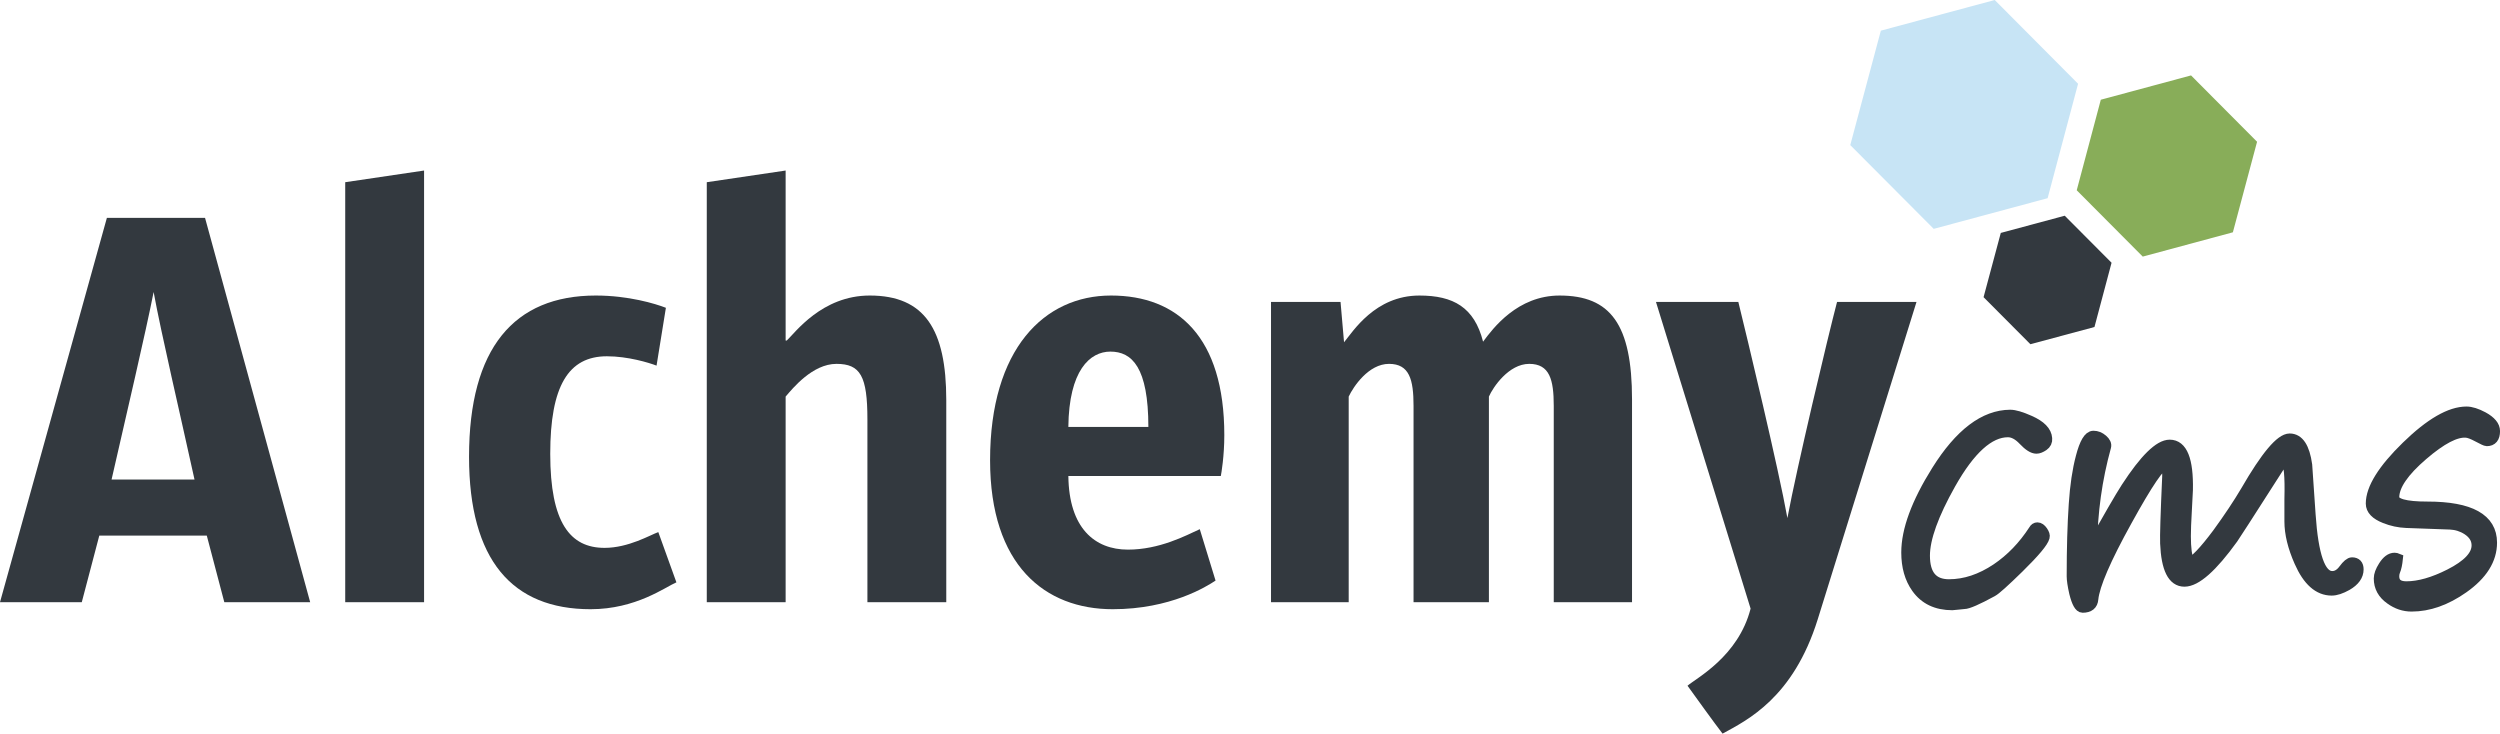
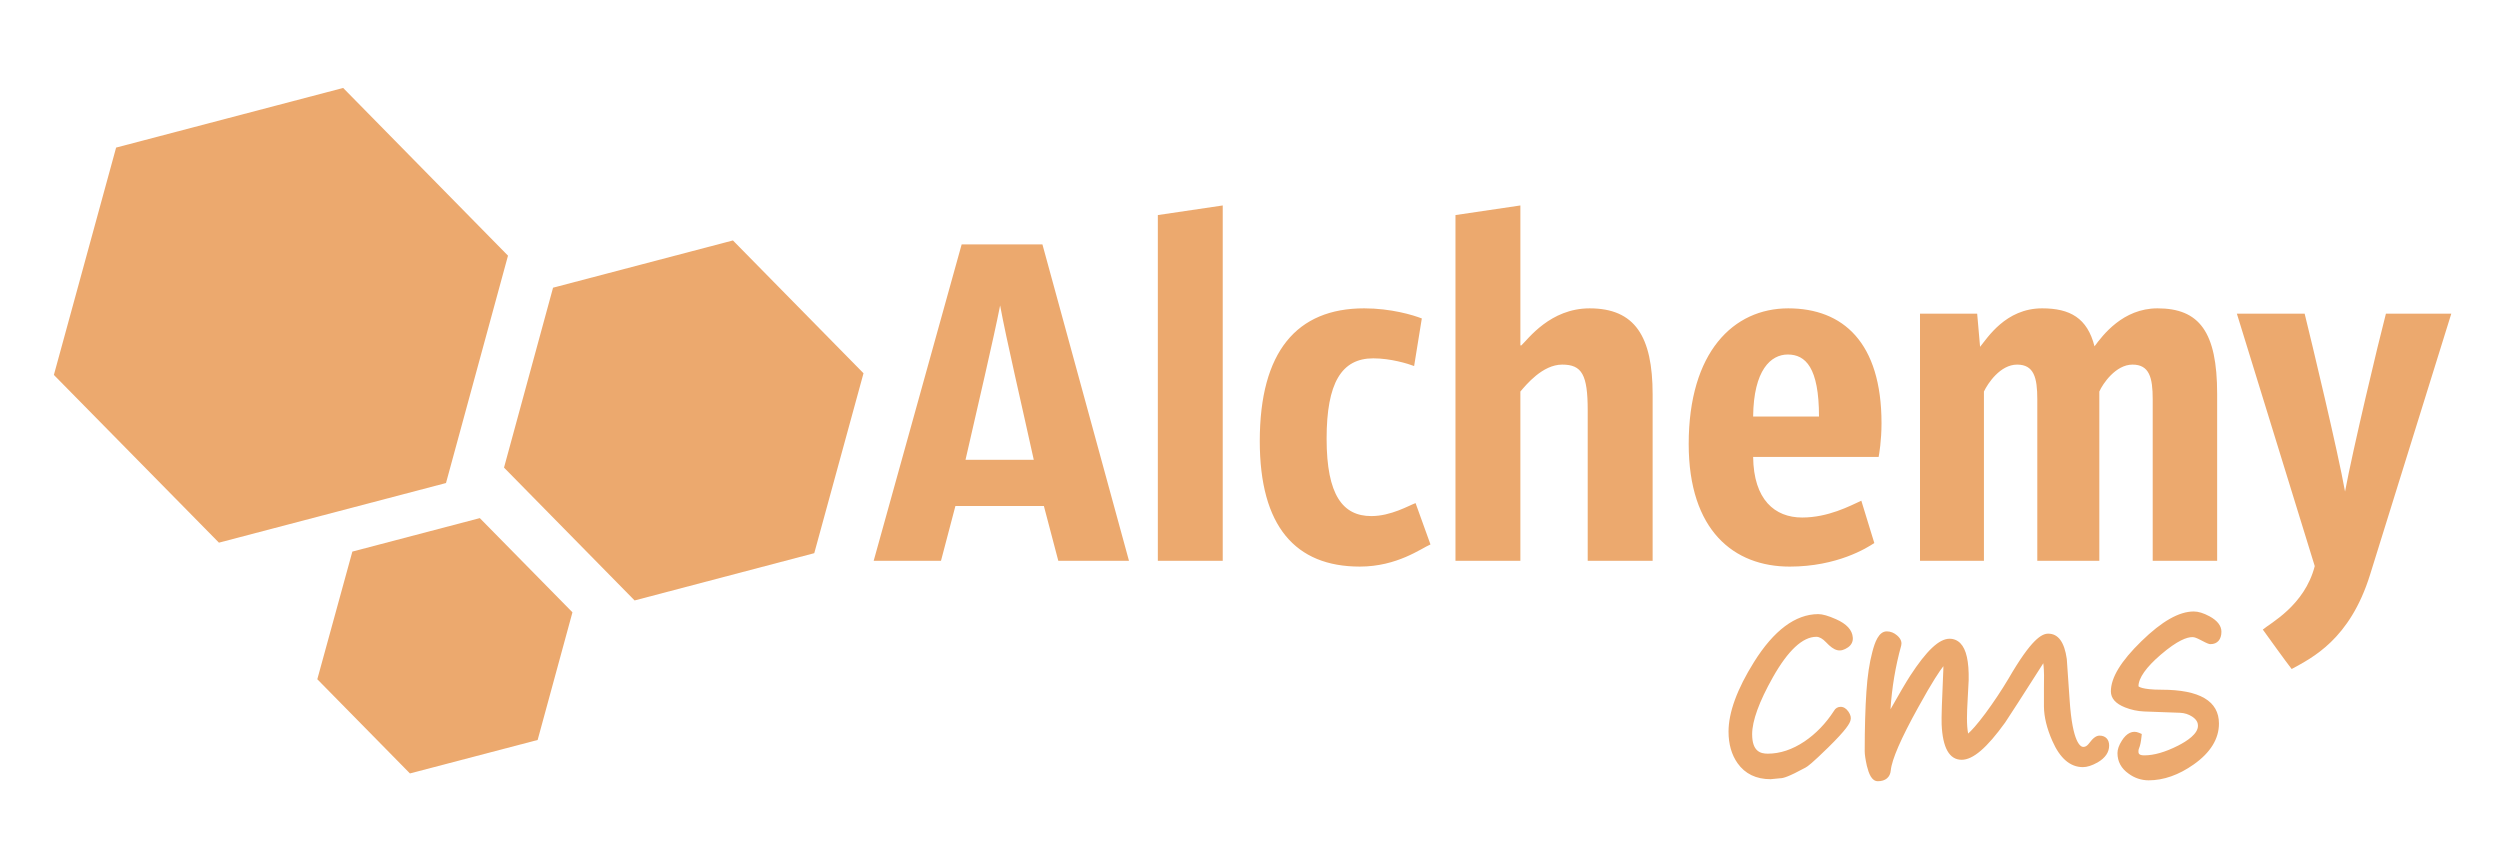
- <svg xmlns="http://www.w3.org/2000/svg" version="1.1" id="Ebene_1" x="0px" y="0px" width="240.5px" height="70.575px" viewBox="0 0 240.5 70.575" enable-background="new 0 0 240.5 70.575" xml:space="preserve">
+ <svg xmlns="http://www.w3.org/2000/svg" width="267" height="91" viewBox="0 0 267 91">
+   <path d="M261.749 29.77h-9.812l-.72 2.738a193.53 193.53 0 0 0-.802 3.217c-.334-1.384-.604-2.5-.767-3.162l-.685-2.792H234.075c-1.102-.371-2.338-.564-3.705-.564-2.537 0-4.557.864-6.104 1.934-1.406-1.15-3.402-1.934-6.221-1.934-1.341 0-2.524.242-3.564.625l-.006-.061H201.334v4.17c-2.345-3.051-5.884-4.735-10.401-4.735-4.196 0-8.831 1.936-11.655 6.784-1.194-3.746-3.896-6.784-9.557-6.784-1.385 0-2.626.24-3.727.617v-12.19l-4.204.623-6.934 1.027-3.132.464v10.324a22.109 22.109 0 0 0-6.086-.864c-5.96 0-9.341 2.652-11.128 4.876-.108.133-.2.284-.303.422V17.633l-4.207.623-6.933 1.027-3.131.464v24.04l-5.118-18.709-.739-2.701H99.863l-.745 2.686L95.854 36.8 80.915 21.597a2.922 2.922 0 0 0-2.823-.776l-18.554 4.875a2.918 2.918 0 0 0-.634-.981L39.437 4.906a2.927 2.927 0 0 0-2.826-.777L9.797 11.173a2.92 2.92 0 0 0-2.073 2.054L.372 40.078a2.922 2.922 0 0 0 .735 2.818L20.6 62.705a2.921 2.921 0 0 0 2.822.774l9.259-2.43-3.051 11.1a2.921 2.921 0 0 0 .735 2.821l10.94 11.122a2.92 2.92 0 0 0 2.822.778l15.08-3.953a2.919 2.919 0 0 0 2.077-2.055l3.536-12.978.316.324a2.928 2.928 0 0 0 2.064.872c.254.001.508-.031.761-.098l20.839-5.48H103.275l.72-2.733.82-3.121h3.794l.822 3.122.718 2.732h24.059v-4.307c.07.092.133.194.207.282 1.729 2.119 5.001 4.643 10.76 4.643 2.735 0 4.945-.705 6.55-1.415v.797H180.119v-4.383c2.392 3.007 5.737 4.495 9.134 4.885-1.602 1.106-3.095 2.759-4.467 4.952-2.161 3.454-3.211 6.441-3.211 9.137 0 2.014.524 3.774 1.562 5.236 1.388 1.967 3.57 3.053 6.143 3.053.226 0 .384-.016.896-.073.142-.014.243-.025.312-.03 1.014-.043 2.078-.446 4.047-1.521.468-.248.973-.622 2.077-1.656.966 3.029 2.97 3.501 4.119 3.501 2.479 0 4.354-1.665 4.575-4.057.007-.045.041-.233.189-.649.774 1.335 2.059 2.415 4.188 2.415 2.658 0 4.791-2.088 6.555-4.378.065.155.132.312.203.47 1.794 4.082 4.646 4.694 6.185 4.694.76 0 1.52-.168 2.307-.503.228.213.463.419.726.605a6.818 6.818 0 0 0 3.993 1.302c2.273 0 4.515-.764 6.661-2.274 3.357-2.369 4.061-5.111 4.061-6.996 0-2.266-1.092-4.215-3.014-5.406a4.177 4.177 0 0 0 2.142-1.312c.918 1.27 1.794 2.475 2.303 3.129l1.917 2.468 2.74-1.503.268-.144c2.382-1.291 7.335-3.979 9.847-12.048l8.677-27.888 1.479-4.759h-4.984z" fill="none" />
+   <path fill="#eca96e" d="M102.705 26.102h8.626l9.245 33.793h-7.549l-1.541-5.856h-9.448l-1.541 5.856h-7.189l9.397-33.793zm.411 23.008h7.291c-1.282-5.857-2.925-12.841-3.594-16.487-.719 3.647-2.362 10.63-3.697 16.487zm27.472 10.786h-6.931V22.969l6.931-1.026v37.953zm22.187-1.748c-.977.409-3.545 2.364-7.549 2.364-6.883 0-10.682-4.314-10.682-13.405 0-9.554 3.953-14.176 11.143-14.176 2.878 0 5.239.719 6.163 1.079l-.822 5.083c-.666-.256-2.517-.822-4.365-.822-3.388 0-4.981 2.62-4.981 8.579 0 6.061 1.747 8.267 4.775 8.267 2.108 0 4.008-1.128 4.726-1.386l1.592 4.417zm2.671-35.179l6.931-1.026v14.943h.105c.717-.667 3.079-3.954 7.291-3.954 4.826 0 6.728 2.979 6.728 9.193v17.771h-6.934V43.819c0-3.801-.616-4.879-2.721-4.879-2.107 0-3.853 2.157-4.47 2.876v18.079h-6.931V22.969zm44.73 35.026c-.771.514-3.956 2.518-9.038 2.518-5.957 0-10.785-3.852-10.785-13.097 0-9.811 4.775-14.484 10.63-14.484 5.854 0 9.963 3.646 9.963 12.273 0 1.851-.257 3.339-.309 3.597h-13.401c.05 4.571 2.311 6.469 5.235 6.469 2.773 0 5.086-1.231 6.319-1.795l1.386 4.519zm-12.941-13.509h7.034c0-5.237-1.437-6.624-3.338-6.624-1.798 0-3.646 1.643-3.696 6.624zm17.82-10.989h6.107l.31 3.543c.772-.925 2.722-4.109 6.624-4.109 2.98 0 4.828 1.027 5.598 4.057.874-1.181 3.03-4.057 6.728-4.057 4.468 0 6.37 2.517 6.37 9.141v17.823h-6.883V42.637c0-2.311-.358-3.697-2.158-3.697-1.797 0-3.183 2.054-3.543 2.876v18.079h-6.625V42.637c0-2.311-.358-3.697-2.157-3.697-1.796 0-3.131 2.003-3.542 2.876v18.079h-6.828V33.497zm56.744 0l-8.679 27.887c-2.156 6.934-6.213 8.886-8.37 10.067-.718-.926-2.414-3.287-3.081-4.213.771-.668 4.467-2.566 5.546-6.778l-8.318-26.963h7.239c.771 3.132 3.545 14.688 4.314 19.002.821-4.417 3.545-15.87 4.367-19.002h6.982z" />
  <g>
-     <path fill="#33393F" d="M10.283,20.956h9.441l10.115,36.975h-8.26l-1.686-6.406H9.552l-1.685,6.406H0L10.283,20.956z M10.733,46.13   h7.979c-1.405-6.406-3.203-14.048-3.933-18.038C13.992,32.082,12.194,39.724,10.733,46.13z" />
-     <path fill="#33393F" d="M40.796,57.931h-7.586V17.528l7.586-1.123V57.931z" />
-     <path fill="#33393F" d="M65.07,56.021c-1.068,0.449-3.878,2.585-8.26,2.585c-7.53,0-11.688-4.72-11.688-14.667   c0-10.452,4.327-15.509,12.194-15.509c3.147,0,5.732,0.786,6.743,1.18l-0.899,5.563c-0.73-0.281-2.753-0.899-4.776-0.899   c-3.709,0-5.451,2.866-5.451,9.384c0,6.631,1.911,9.047,5.226,9.047c2.304,0,4.383-1.236,5.17-1.517L65.07,56.021z" />
-     <path fill="#33393F" d="M67.992,17.528l7.586-1.123v16.352h0.112c0.787-0.731,3.372-4.327,7.98-4.327   c5.282,0,7.361,3.259,7.361,10.058v19.443h-7.586V40.343c0-4.159-0.674-5.339-2.978-5.339c-2.304,0-4.215,2.361-4.889,3.147v19.78   h-7.586V17.528z" />
-     <path fill="#33393F" d="M116.936,55.852c-0.843,0.561-4.327,2.754-9.89,2.754c-6.519,0-11.8-4.215-11.8-14.33   c0-10.733,5.225-15.846,11.632-15.846c6.406,0,10.901,3.99,10.901,13.43c0,2.023-0.281,3.652-0.337,3.934h-14.666   c0.056,5.001,2.529,7.08,5.732,7.08c3.034,0,5.563-1.348,6.911-1.967L116.936,55.852z M102.775,41.073h7.698   c0-5.732-1.573-7.249-3.653-7.249C104.854,33.824,102.831,35.622,102.775,41.073z" />
-     <path fill="#33393F" d="M122.273,29.048h6.687l0.337,3.878c0.844-1.012,2.979-4.495,7.25-4.495c3.259,0,5.282,1.124,6.125,4.439   c0.955-1.293,3.315-4.439,7.361-4.439c4.889,0,6.968,2.754,6.968,10.002v19.499h-7.53V39.05c0-2.529-0.394-4.046-2.361-4.046   c-1.967,0-3.484,2.248-3.877,3.147v19.78h-7.25V39.05c0-2.529-0.393-4.046-2.36-4.046c-1.967,0-3.428,2.192-3.878,3.147v19.78   h-7.474V29.048z" />
-     <path fill="#33393F" d="M184.367,29.048l-9.496,30.513c-2.361,7.587-6.8,9.722-9.16,11.014c-0.787-1.011-2.641-3.596-3.372-4.608   c0.843-0.731,4.889-2.81,6.069-7.418l-9.103-29.501h7.923c0.843,3.428,3.878,16.071,4.72,20.792   c0.9-4.833,3.878-17.364,4.776-20.792H184.367z" />
+     <path fill="#eca96e" d="M193.986 68.011c.319 0 .667.193 1.031.578.897.95 1.506 1.125 2.353.546.367-.254.548-.633.508-1.05-.054-.799-.66-1.456-1.799-1.957-.818-.364-1.438-.541-1.896-.541-2.436.013-4.74 1.736-6.854 5.116-1.807 2.889-2.722 5.389-2.722 7.435 0 1.336.326 2.474.969 3.379.796 1.128 1.983 1.701 3.526 1.701.029 0 .213-.016.555-.054.268-.028.427-.045.47-.046.306 0 .867-.139 2.703-1.14.226-.117.704-.468 2.439-2.166 1.932-1.896 2.285-2.549 2.366-2.884.084-.275.01-.583-.22-.921-.238-.344-.523-.518-.838-.518a.786.786 0 0 0-.708.429c-.872 1.35-1.932 2.444-3.146 3.266-1.295.868-2.615 1.308-3.923 1.308-.778 0-1.671-.234-1.671-2.074 0-1.427.742-3.47 2.211-6.08 1.621-2.872 3.183-4.327 4.646-4.327zm30.25 10.553c-.354 0-.695.247-1.103.798-.301.408-.535.409-.654.408-.259-.01-1.135-.388-1.441-4.977l-.305-4.414c-.25-1.795-.915-2.704-1.979-2.704-.68 0-1.78.545-4.245 4.804a46.07 46.07 0 0 1-2.457 3.695c-.936 1.256-1.511 1.87-1.856 2.171-.082-.436-.124-.979-.124-1.635 0-.533.027-1.253.081-2.143.055-.995.089-1.633.101-1.925.039-2.004-.251-3.293-.885-3.941a1.569 1.569 0 0 0-1.157-.483c-1.114 0-2.453 1.26-4.214 3.968-.44.683-1.144 1.88-2.093 3.565.149-2.311.529-4.59 1.141-6.795.071-.267.054-.669-.433-1.089-.33-.287-.703-.436-1.107-.436-.863 0-1.277 1.173-1.539 2.19-.313 1.16-.526 2.592-.635 4.245-.119 1.754-.181 3.891-.181 6.36 0 .357.075.868.233 1.577.203.807.5 1.631 1.17 1.631.813 0 1.32-.423 1.381-1.157.113-1.165 1.095-3.422 2.918-6.71 1.54-2.804 2.334-3.953 2.701-4.42 0 .089 0 .194-.005.32-.15 3.265-.211 5.245-.182 5.886.105 2.516.823 3.792 2.139 3.792 1.21 0 2.685-1.261 4.636-3.968.255-.355 2.324-3.588 3.537-5.488.234-.37.414-.648.545-.854.012.086.021.184.031.293.052.55.064 1.329.038 2.328v2.002c.01 1.115.313 2.354.903 3.685.812 1.851 1.907 2.786 3.252 2.786.459 0 .972-.164 1.575-.502.819-.475 1.234-1.083 1.234-1.804.001-.652-.392-1.059-1.021-1.059zm6.628-4.902c-2.19 0-2.468-.365-2.475-.365 0-.874.821-2.04 2.372-3.37 1.809-1.556 2.828-1.882 3.366-1.882.036 0 .073.003.123.006.072.004.298.046.826.328.721.386.872.415 1.009.415.727 0 1.163-.494 1.163-1.324 0-.631-.425-1.187-1.268-1.647-.651-.35-1.201-.517-1.684-.517-1.572 0-3.401 1.039-5.592 3.175-2.195 2.138-3.262 3.892-3.262 5.361 0 .738.509 1.313 1.518 1.711.65.258 1.33.402 2.023.432l3.86.141c.473.023.891.157 1.28.407.556.367.619.737.619.983 0 .86-1.161 1.629-2.133 2.122-1.358.688-2.57 1.035-3.598 1.035-.625 0-.625-.247-.625-.444 0-.104.017-.197.054-.283.126-.3.213-.694.266-1.218l.035-.339-.312-.132c-.656-.279-1.311.032-1.813.841-.316.495-.47.93-.47 1.33 0 .904.4 1.646 1.192 2.199a3.557 3.557 0 0 0 2.134.712c1.598 0 3.218-.569 4.811-1.693 1.794-1.263 2.701-2.733 2.701-4.371.002-2.398-2.057-3.613-6.12-3.613z" />
  </g>
-   <g>
-     <polygon fill-rule="evenodd" clip-rule="evenodd" fill="#C7E4F5" points="196.981,19.066 186.023,22.016 177.996,13.958    180.937,2.95 191.893,0 199.911,8.058  " />
-     <polygon fill-rule="evenodd" clip-rule="evenodd" fill="#33393F" points="201.487,31.458 195.325,33.114 190.819,28.588    192.476,22.407 198.627,20.752 203.132,25.277  " />
-     <polygon fill-rule="evenodd" clip-rule="evenodd" fill="#88AD59" points="214.803,22.347 206.133,24.685 199.781,18.303    202.098,9.593 210.778,7.255 217.13,13.637  " />
-   </g>
-   <g>
-     <path fill="#33393F" stroke="#33393F" d="M195.908,43.146c-0.337,0-0.755-0.264-1.253-0.792c-0.498-0.527-0.997-0.791-1.494-0.791   c-1.802,0-3.641,1.663-5.517,4.99c-1.656,2.945-2.484,5.246-2.484,6.902c0,1.846,0.777,2.769,2.33,2.769   c1.538,0,3.062-0.506,4.572-1.517c1.391-0.937,2.586-2.175,3.583-3.714c0.087-0.162,0.205-0.242,0.352-0.242   c0.175,0,0.344,0.118,0.506,0.352c0.161,0.234,0.219,0.425,0.175,0.571c-0.118,0.469-0.938,1.45-2.462,2.946   c-1.392,1.362-2.242,2.125-2.55,2.285c-1.451,0.792-2.36,1.188-2.726,1.188c-0.043,0-0.234,0.018-0.571,0.055   c-0.337,0.036-0.52,0.055-0.55,0.055c-1.524,0-2.674-0.55-3.45-1.648c-0.645-0.909-0.967-2.045-0.967-3.407   c0-2.154,0.967-4.777,2.902-7.869c2.227-3.561,4.586-5.348,7.077-5.363c0.425,0,1.048,0.183,1.869,0.549   c1.069,0.469,1.627,1.041,1.671,1.715c0.028,0.293-0.085,0.527-0.341,0.704C196.322,43.058,196.098,43.146,195.908,43.146z" />
-     <path fill="#33393F" stroke="#33393F" d="M224.306,56.796c-1.261,0-2.294-0.915-3.1-2.748c-0.63-1.421-0.946-2.717-0.946-3.89   c0,0.278,0-0.432,0-2.132c0.029-1.113,0.015-1.977-0.043-2.593c-0.074-0.85-0.22-1.275-0.438-1.275   c-0.044,0-0.416,0.557-1.117,1.67c-2.38,3.723-3.665,5.715-3.854,5.98c-1.986,2.755-3.541,4.131-4.665,4.131   c-1.124,0-1.737-1.223-1.839-3.67c-0.029-0.674,0.036-2.807,0.198-6.397c0.029-0.806-0.036-1.208-0.198-1.208   c-0.469,0-1.7,1.81-3.692,5.429c-2.037,3.679-3.121,6.191-3.253,7.54c-0.044,0.542-0.381,0.813-1.011,0.813   c-0.293,0-0.557-0.469-0.791-1.407c-0.162-0.718-0.242-1.253-0.242-1.604c0-2.682,0.066-4.99,0.198-6.924   c0.117-1.787,0.342-3.304,0.676-4.55c0.35-1.348,0.75-2.023,1.2-2.023c0.32,0,0.615,0.118,0.884,0.352   c0.269,0.234,0.375,0.461,0.316,0.681c-0.864,3.122-1.311,6.33-1.34,9.628c1.579-2.843,2.675-4.74,3.29-5.692   c1.783-2.741,3.179-4.111,4.188-4.111c1.213,0,1.79,1.443,1.732,4.33c-0.012,0.308-0.048,1.003-0.108,2.088   c-0.06,0.997-0.089,1.787-0.089,2.373c0,1.129,0.109,1.986,0.328,2.572c0.527-0.162,1.441-1.114,2.743-2.858   c1.067-1.466,1.974-2.828,2.72-4.088c1.931-3.342,3.335-5.012,4.213-5.012c0.878,0,1.434,0.843,1.668,2.528   c0.073,1.041,0.182,2.638,0.329,4.792c0.264,3.912,0.951,5.884,2.066,5.913c0.425,0.015,0.803-0.202,1.132-0.649   c0.33-0.447,0.597-0.67,0.803-0.67c0.41,0,0.615,0.22,0.615,0.66c0,0.601-0.367,1.113-1.099,1.538   C225.207,56.635,224.716,56.796,224.306,56.796z" />
-     <path fill="#33393F" stroke="#33393F" d="M239.23,42.421c-0.087,0-0.377-0.132-0.868-0.396c-0.491-0.264-0.86-0.403-1.109-0.417   c-0.997-0.088-2.389,0.637-4.176,2.175c-1.846,1.583-2.769,2.939-2.769,4.067c0,0.601,1.069,0.901,3.209,0.901   c4.131,0,6.198,1.15,6.198,3.45c0,1.627-0.914,3.085-2.742,4.374c-1.667,1.172-3.327,1.758-4.979,1.758   c-0.732,0-1.412-0.227-2.04-0.681c-0.732-0.513-1.097-1.18-1.097-2c0-0.337,0.145-0.733,0.435-1.187   c0.332-0.528,0.687-0.792,1.063-0.792c0.101,0,0.203,0.023,0.305,0.066c-0.053,0.513-0.137,0.909-0.255,1.188   c-0.065,0.161-0.097,0.329-0.097,0.506c0,0.658,0.394,0.989,1.183,0.989c1.213,0,2.602-0.396,4.166-1.187   c1.738-0.88,2.609-1.803,2.609-2.77c0-0.601-0.302-1.099-0.904-1.494c-0.5-0.322-1.051-0.498-1.652-0.527l-4.229-0.154   c-0.705-0.029-1.388-0.176-2.049-0.44c-0.896-0.352-1.343-0.82-1.343-1.406c0-1.451,1.14-3.287,3.418-5.506   c2.278-2.221,4.202-3.33,5.77-3.33c0.44,0,0.974,0.169,1.605,0.506c0.747,0.41,1.121,0.864,1.121,1.362   C240,42.106,239.743,42.421,239.23,42.421z" />
+   <g fill-rule="evenodd" clip-rule="evenodd" fill="#eca96e">
+     <path d="M47.632 51.588L23.382 57.956 5.754 40.043 12.401 15.762 36.65 9.393 54.254 27.305z" />
+     <path d="M57.42 79.029L43.781 82.603 33.888 72.543 37.632 58.91 51.244 55.334 61.138 65.395z" />
+     <path d="M86.963 59.079L67.775 64.128 53.829 49.94 59.066 30.726 78.277 25.679 92.223 39.865z" />
  </g>
</svg>
